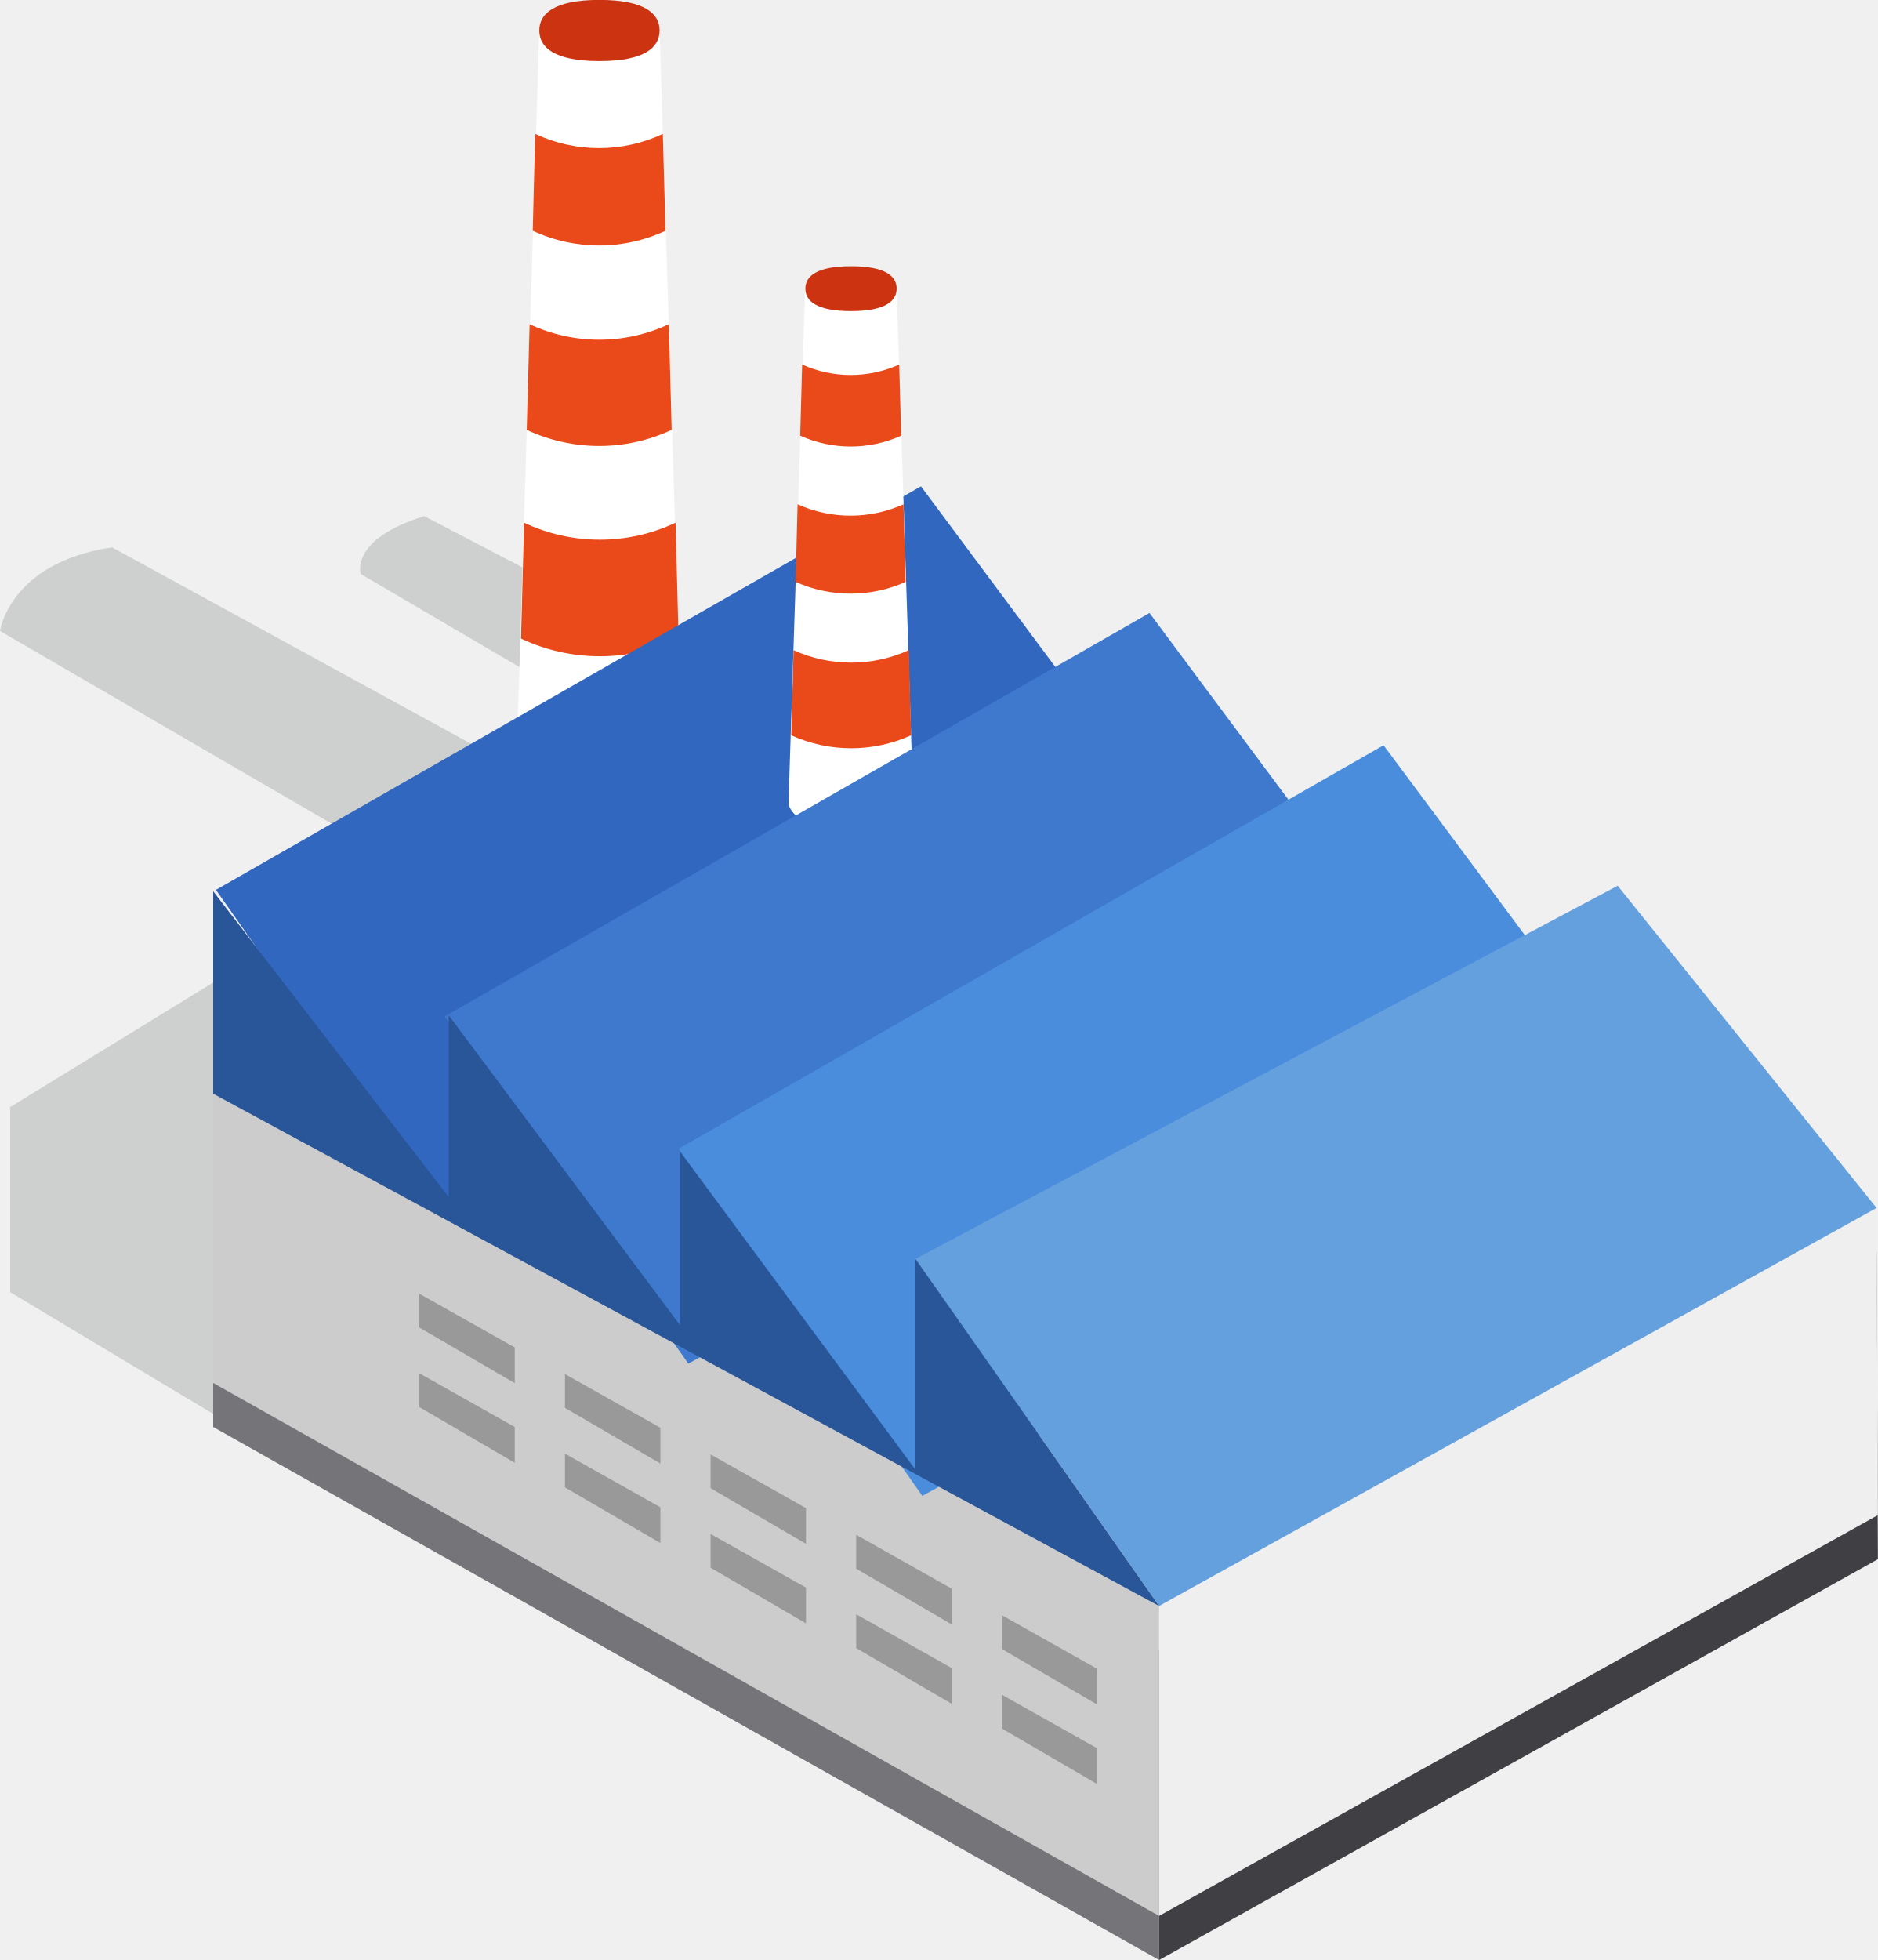
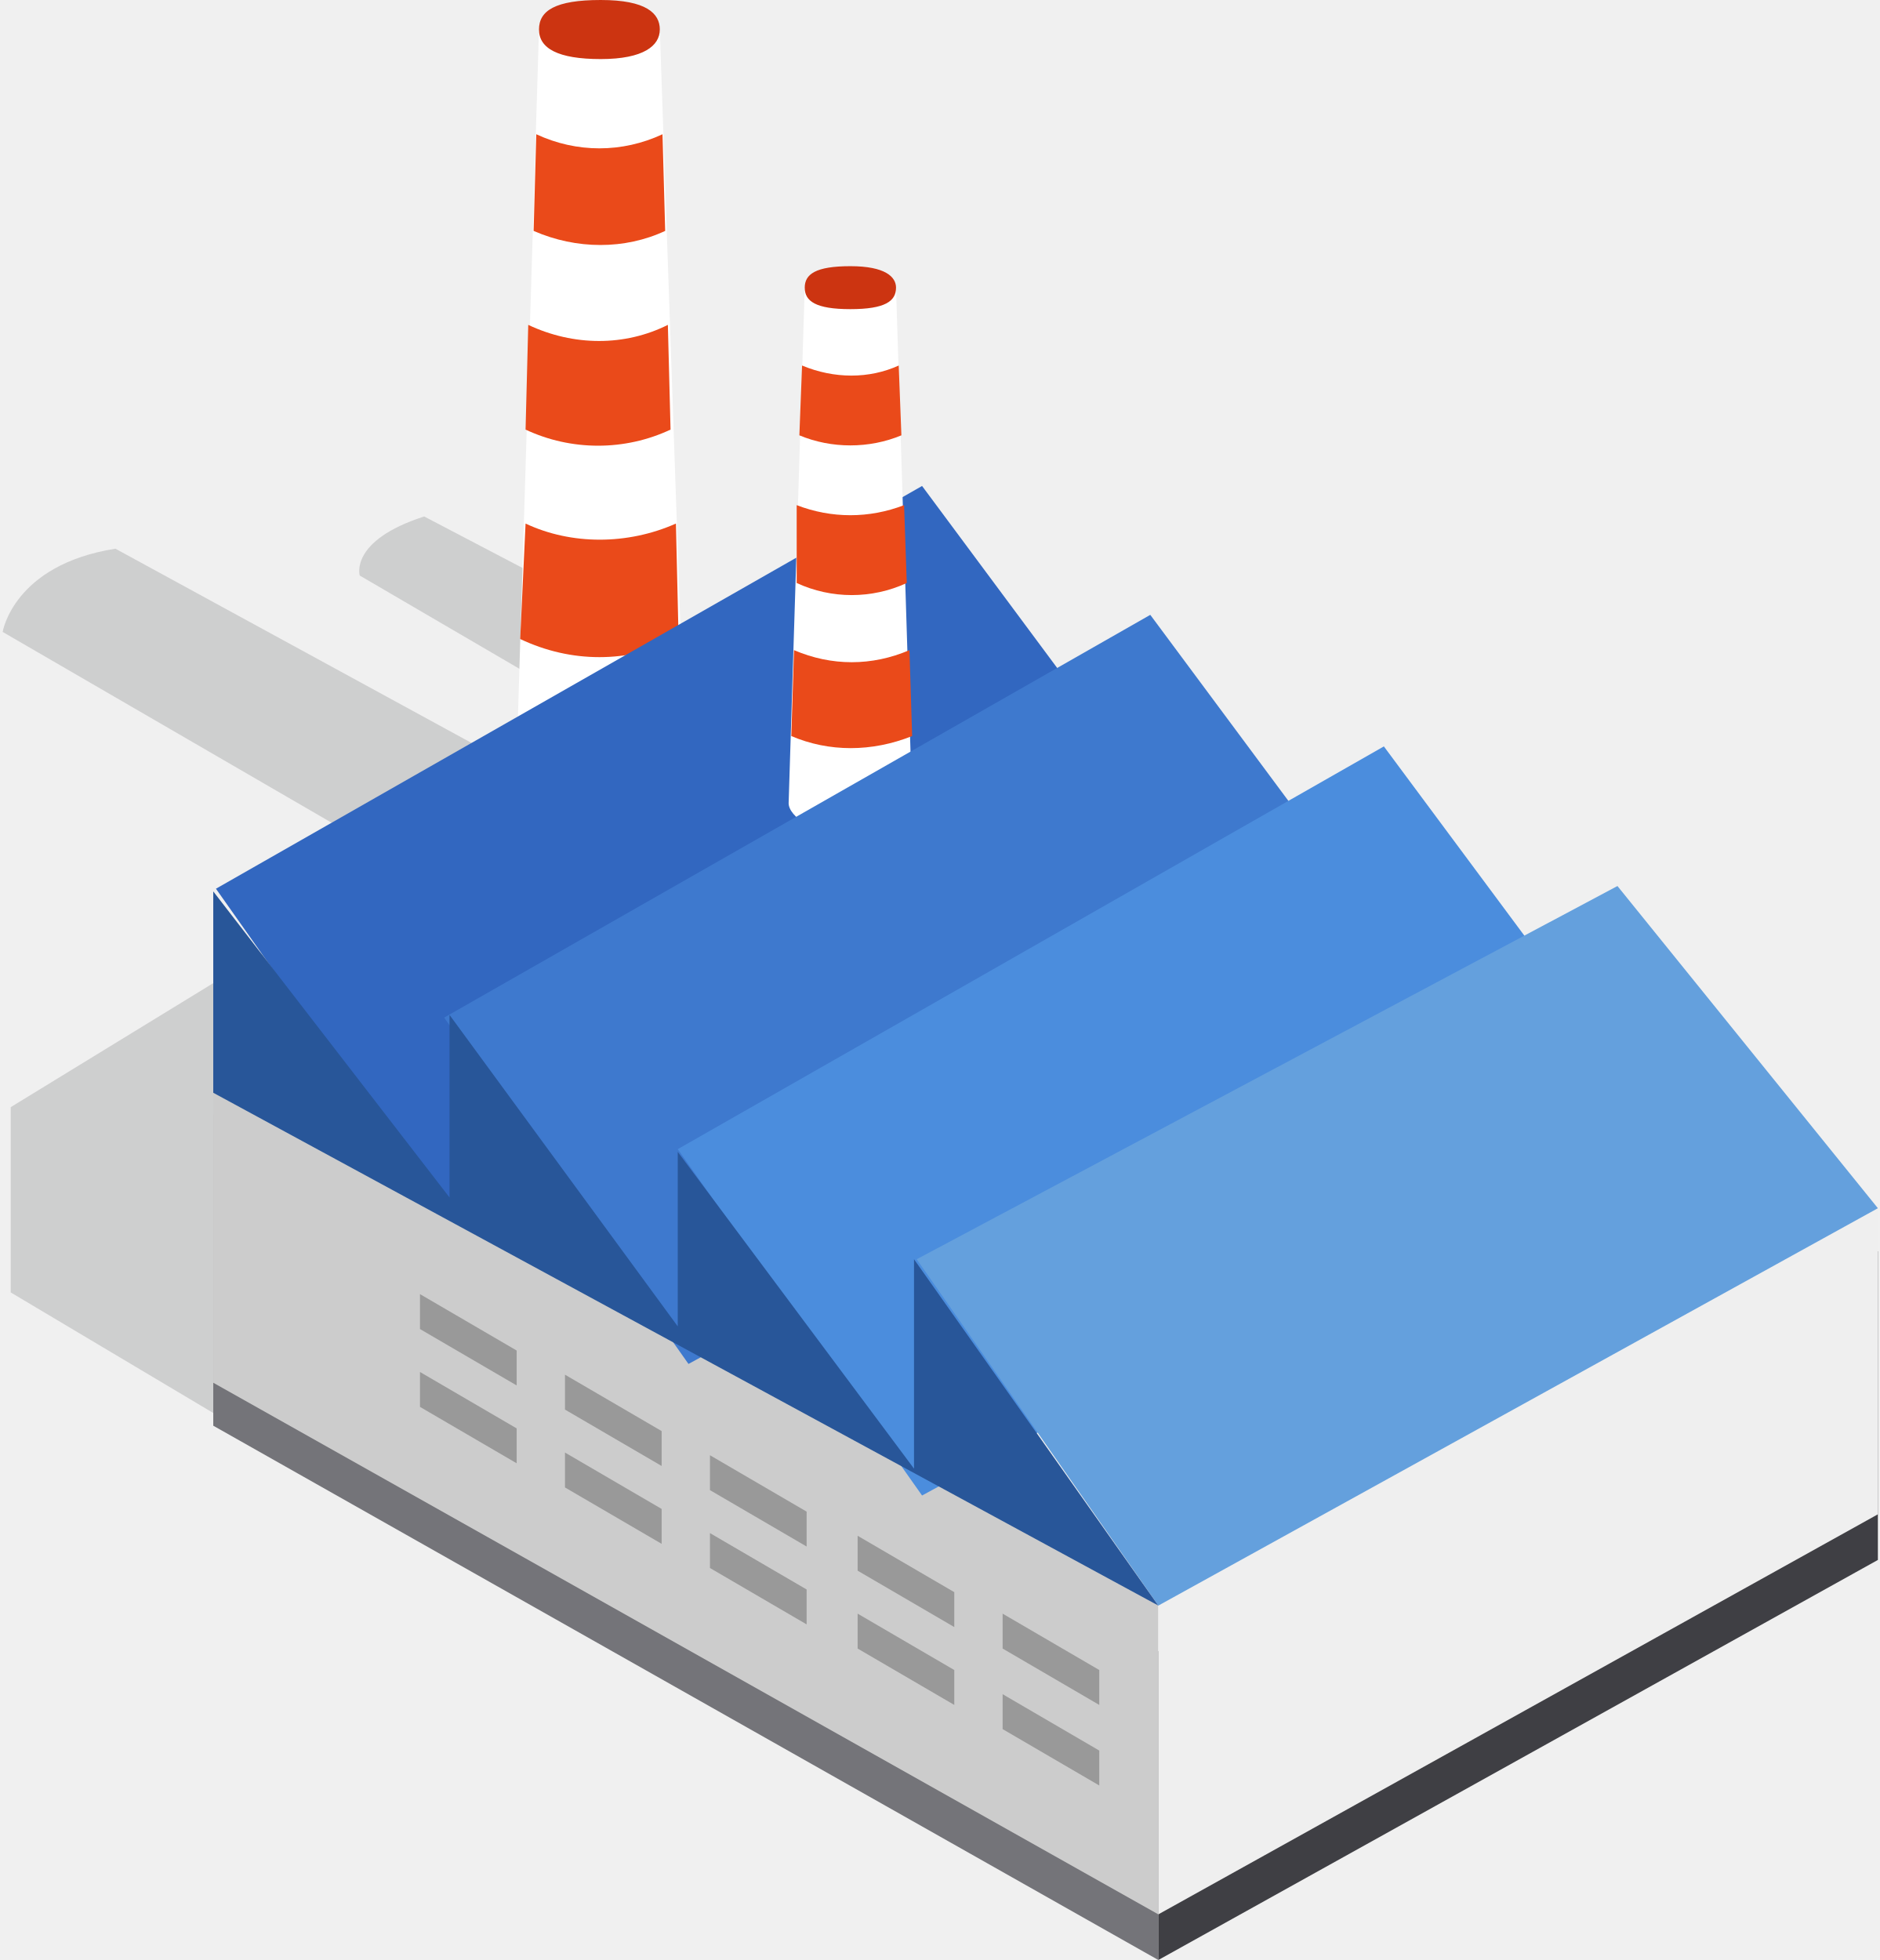
- <svg xmlns="http://www.w3.org/2000/svg" width="69.954" height="72.994" viewBox="0 0 69.954 72.994">
-   <g id="그룹_113" data-name="그룹 113" transform="translate(-690.301 -274.164)">
-     <path id="패스_154" data-name="패스 154" d="M714.543,381.588v1.258l3.553,2.072v-1.331Z" transform="translate(-14.044 -62.234)" fill="#999" />
-     <path id="패스_155" data-name="패스 155" d="M714.543,388.627v1.259l3.553,2.072v-1.333Z" transform="translate(-14.044 -66.312)" fill="#999" />
-     <path id="패스_156" data-name="패스 156" d="M699.053,355.38l-8.373-5.019v-6.893l14.661-8.993-15.04-8.739s.355-2.548,4.175-3.113l16.454,9Z" transform="translate(0 -28.074)" fill="#101114" opacity="0.15" />
-     <path id="패스_157" data-name="패스 157" d="M734.708,329.337l-12.495-7.324s-.431-1.293,2.369-2.154l14.865,7.755" transform="translate(-18.474 -26.472)" fill="#101114" opacity="0.15" />
-     <g id="그룹_122" data-name="그룹 122" transform="translate(698.244 274.164)">
-       <g id="그룹_119" data-name="그룹 119" transform="translate(11.332)">
-         <g id="그룹_118" data-name="그룹 118">
-           <path id="패스_158" data-name="패스 158" d="M736.121,302.93c0,.63,1.369,1.672,3.055,1.672s3.054-1.042,3.054-1.672l-.814-26.058h-4.481Z" transform="translate(-736.121 -275.733)" fill="#fff" />
-           <path id="패스_159" data-name="패스 159" d="M742.537,275.3c0,.629-.554,1.139-2.24,1.139s-2.241-.51-2.241-1.139.555-1.139,2.241-1.139S742.537,274.673,742.537,275.3Z" transform="translate(-737.242 -274.164)" fill="#cc3411" />
+ <svg xmlns="http://www.w3.org/2000/svg" version="1.1" id="레이어_1" x="0px" y="0px" viewBox="0 0 70 73" style="enable-background:new 0 0 70 73;" xml:space="preserve">
+   <style type="text/css">
+ 	.st0{fill:#999999;}
+ 	.st1{opacity:0.15;fill:#101114;enable-background:new    ;}
+ 	.st2{fill:#FFFFFF;}
+ 	.st3{fill:#CC3411;}
+ 	.st4{fill:#EA4A1A;}
+ 	.st5{fill:#3267C0;}
+ 	.st6{fill:#747479;}
+ 	.st7{fill:#3F3F44;}
+ 	.st8{fill:#CCCCCC;}
+ 	.st9{fill:#EFEFEF;}
+ 	.st10{fill:#3E79CE;}
+ 	.st11{fill:#4B8DDD;}
+ 	.st12{fill:#64A0DD;}
+ 	.st13{fill:#285699;}
+ </style>
+   <g id="그룹_113" transform="translate(-690.301 -274.164)">
+     <path id="패스_154" class="st0" d="M700.5,319.4v1.3l3.6,2.1v-1.3L700.5,319.4z" />
+     <path id="패스_155" class="st0" d="M700.5,322.3v1.3l3.6,2.1v-1.3L700.5,322.3z" />
+     <path id="패스_156" class="st1" d="M699.1,327.3l-8.4-5v-6.9l14.7-9l-15-8.7c0,0,0.4-2.5,4.2-3.1l16.5,9L699.1,327.3z" />
+     <path id="패스_157" class="st1" d="M716.2,302.9l-12.5-7.3c0,0-0.4-1.3,2.4-2.2l14.9,7.8" />
+     <g id="그룹_122" transform="translate(698.244 274.164)">
+       <g id="그룹_119" transform="translate(11.332)">
+         <g id="그룹_118">
+           <path id="패스_158" class="st2" d="M0,27.2c0,0.6,1.4,1.7,3.1,1.7s3.1-1,3.1-1.7L5.3,1.1H0.8L0,27.2z" />
+           <path id="패스_159" class="st3" d="M5.3,1.1c0,0.6-0.6,1.1-2.2,1.1S0.8,1.8,0.8,1.1S1.4,0,3.1,0S5.3,0.5,5.3,1.1z" />
        </g>
-         <path id="패스_160" data-name="패스 160" d="M737.476,289.625a5.833,5.833,0,0,0,4.946,0l-.1-3.606a5.607,5.607,0,0,1-4.754,0Z" transform="translate(-736.906 -281.032)" fill="#ea4a1a" />
-         <path id="패스_161" data-name="패스 161" d="M736.942,306.8a6.365,6.365,0,0,0,5.4,0l-.105-3.934a6.116,6.116,0,0,1-5.186,0Z" transform="translate(-736.597 -290.791)" fill="#ea4a1a" />
-         <path id="패스_162" data-name="패스 162" d="M736.436,324.755a6.872,6.872,0,0,0,5.87,0l-.114-4.315a6.608,6.608,0,0,1-5.642,0Z" transform="translate(-736.303 -300.973)" fill="#ea4a1a" />
+         <path id="패스_160" class="st4" d="M0.6,8.6c1.6,0.7,3.4,0.7,4.9,0L5.4,5C3.9,5.7,2.2,5.7,0.7,5L0.6,8.6z" />
+         <path id="패스_161" class="st4" d="M0.3,16c1.7,0.8,3.7,0.8,5.4,0l-0.1-3.9c-1.6,0.8-3.5,0.8-5.2,0L0.3,16z" />
+         <path id="패스_162" class="st4" d="M0.1,23.8c1.9,0.9,4,0.9,5.9,0l-0.1-4.3c-1.8,0.8-3.9,0.8-5.6,0L0.1,23.8z" />
      </g>
-       <path id="패스_163" data-name="패스 163" d="M709.424,332.246l26.262-15.029,9.848,13.233L718.5,345.17Z" transform="translate(-709.323 -299.106)" fill="#3267c0" />
-       <path id="패스_164" data-name="패스 164" d="M744.419,392.7v11.542l-35.237-19.852V372.7Z" transform="translate(-709.183 -331.247)" fill="#747479" />
-       <path id="패스_165" data-name="패스 165" d="M819.669,385.009l-26.723,14.823v11.542l26.774-14.927Z" transform="translate(-757.709 -338.38)" fill="#3f3f44" />
-       <path id="패스_166" data-name="패스 166" d="M744.419,388.8v11.54l-35.237-19.85V368.794Z" transform="translate(-709.183 -328.986)" fill="#ccc" />
-       <path id="패스_167" data-name="패스 167" d="M819.669,381.106l-26.723,14.824v11.54l26.774-14.926Z" transform="translate(-757.709 -336.119)" fill="#efefef" />
-       <path id="패스_168" data-name="패스 168" d="M779.008,417.151v1.259l3.555,2.072V419.15Z" transform="translate(-749.635 -357.001)" fill="#999" />
-       <path id="패스_169" data-name="패스 169" d="M779.008,424.193v1.258l3.555,2.072V426.19Z" transform="translate(-749.635 -361.081)" fill="#999" />
-       <path id="패스_170" data-name="패스 170" d="M766.119,410.037V411.3l3.553,2.074v-1.332Z" transform="translate(-742.167 -352.879)" fill="#999" />
-       <path id="패스_171" data-name="패스 171" d="M766.119,417.078v1.259l3.553,2.073v-1.332Z" transform="translate(-742.167 -356.959)" fill="#999" />
-       <path id="패스_172" data-name="패스 172" d="M753.224,402.924v1.258l3.554,2.073v-1.332Z" transform="translate(-734.697 -348.759)" fill="#999" />
-       <path id="패스_173" data-name="패스 173" d="M753.224,409.965v1.258l3.554,2.073v-1.333Z" transform="translate(-734.697 -352.838)" fill="#999" />
-       <path id="패스_174" data-name="패스 174" d="M740.328,395.812v1.258l3.555,2.074v-1.333Z" transform="translate(-727.226 -344.639)" fill="#999" />
-       <path id="패스_175" data-name="패스 175" d="M740.328,402.854v1.257l3.555,2.073v-1.332Z" transform="translate(-727.226 -348.718)" fill="#999" />
-       <path id="패스_176" data-name="패스 176" d="M727.437,388.7v1.257l3.553,2.073V390.7Z" transform="translate(-719.758 -340.519)" fill="#999" />
-       <path id="패스_177" data-name="패스 177" d="M727.437,395.74V397l3.553,2.073v-1.332Z" transform="translate(-719.758 -344.597)" fill="#999" />
-       <g id="그룹_121" data-name="그룹 121" transform="translate(21.43 9.914)">
-         <g id="그룹_120" data-name="그룹 120">
-           <path id="패스_178" data-name="패스 178" d="M760.126,318.859c0,.463,1.041,1.228,2.324,1.228s2.323-.765,2.323-1.228l-.619-19.14h-3.409Z" transform="translate(-760.126 -298.883)" fill="#fff" />
-           <path id="패스_179" data-name="패스 179" d="M765.007,298.567c0,.462-.422.837-1.7.837s-1.7-.374-1.7-.837.422-.836,1.7-.836S765.007,298.1,765.007,298.567Z" transform="translate(-760.979 -297.731)" fill="#cc3411" />
+       <path id="패스_163" class="st5" d="M0.1,33.1l26.3-15l9.8,13.2l-27,14.7L0.1,33.1z" />
+       <path id="패스_164" class="st6" d="M35.2,61.5V73L0,53.1V41.5L35.2,61.5z" />
+       <path id="패스_165" class="st7" d="M62,46.6L35.2,61.5V73L62,58.1L62,46.6z" />
+       <path id="패스_166" class="st8" d="M35.2,59.8v11.5L0,51.5V39.8L35.2,59.8z" />
+       <path id="패스_167" class="st9" d="M62,45L35.2,59.8v11.5L62,56.4L62,45z" />
+       <path id="패스_168" class="st0" d="M29.4,60.1v1.3l3.6,2.1v-1.3L29.4,60.1z" />
+       <path id="패스_169" class="st0" d="M29.4,63.1v1.3l3.6,2.1v-1.3L29.4,63.1z" />
+       <path id="패스_170" class="st0" d="M24,57.2v1.3l3.6,2.1v-1.3L24,57.2z" />
+       <path id="패스_171" class="st0" d="M24,60.1v1.3l3.6,2.1v-1.3L24,60.1z" />
+       <path id="패스_172" class="st0" d="M18.5,54.2v1.3l3.6,2.1v-1.3L18.5,54.2z" />
+       <path id="패스_173" class="st0" d="M18.5,57.1v1.3l3.6,2.1v-1.3L18.5,57.1z" />
+       <path id="패스_174" class="st0" d="M13.1,51.2v1.3l3.6,2.1v-1.3L13.1,51.2z" />
+       <path id="패스_175" class="st0" d="M13.1,54.1v1.3l3.6,2.1v-1.3L13.1,54.1z" />
+       <path id="패스_176" class="st0" d="M7.7,48.2v1.3l3.6,2.1v-1.3L7.7,48.2z" />
+       <path id="패스_177" class="st0" d="M7.7,51.1v1.3l3.6,2.1v-1.3L7.7,51.1z" />
+       <g id="그룹_121" transform="translate(21.43 9.914)">
+         <g id="그룹_120">
+           <path id="패스_178" class="st2" d="M0,20c0,0.5,1,1.2,2.3,1.2s2.3-0.8,2.3-1.2L4,0.8H0.6L0,20z" />
+           <path id="패스_179" class="st3" d="M4,0.8c0,0.5-0.4,0.8-1.7,0.8S0.6,1.3,0.6,0.8S1,0,2.3,0S4,0.4,4,0.8z" />
        </g>
-         <path id="패스_180" data-name="패스 180" d="M761.159,309.087a4.579,4.579,0,0,0,3.762,0l-.073-2.649a4.4,4.4,0,0,1-3.616,0Z" transform="translate(-760.724 -302.775)" fill="#ea4a1a" />
-         <path id="패스_181" data-name="패스 181" d="M760.751,321.7a5,5,0,0,0,4.1,0l-.08-2.889a4.8,4.8,0,0,1-3.944,0Z" transform="translate(-760.488 -309.944)" fill="#ea4a1a" />
-         <path id="패스_182" data-name="패스 182" d="M760.365,334.891a5.4,5.4,0,0,0,4.466,0l-.087-3.17a5.184,5.184,0,0,1-4.292,0Z" transform="translate(-760.264 -317.422)" fill="#ea4a1a" />
+         <path id="패스_180" class="st4" d="M0.4,6.3c1.2,0.5,2.6,0.5,3.8,0L4.1,3.7C3,4.2,1.7,4.2,0.5,3.7L0.4,6.3z" />
+         <path id="패스_181" class="st4" d="M0.3,11.8c1.3,0.6,2.8,0.6,4.1,0L4.3,8.9C3,9.4,1.6,9.4,0.3,8.9L0.3,11.8z" />
+         <path id="패스_182" class="st4" d="M0.1,17.5c1.4,0.6,3,0.6,4.5,0l-0.1-3.2c-1.4,0.6-2.9,0.6-4.3,0L0.1,17.5z" />
      </g>
-       <path id="패스_183" data-name="패스 183" d="M729.665,343.462l26.261-15.028,9.848,13.233-27.03,14.721Z" transform="translate(-721.048 -305.605)" fill="#3e79ce" />
-       <path id="패스_184" data-name="패스 184" d="M750.394,355.168l26.26-15.028,9.848,13.233-27.031,14.721Z" transform="translate(-733.058 -312.386)" fill="#4b8ddd" />
-       <path id="패스_185" data-name="패스 185" d="M771.365,366.476l26.159-13.9,9.643,12L780.443,379.4Z" transform="translate(-745.207 -319.59)" fill="#64a0dd" />
-       <path id="패스_186" data-name="패스 186" d="M744.419,379.686l-9.078-12.926v7.847l-8.771-11.848v6.464l-8.617-11.54v6.769l-8.771-11.386v7.54Z" transform="translate(-709.183 -319.874)" fill="#285699" />
+       <path id="패스_183" class="st10" d="M8.6,37.9l26.3-15l9.8,13.2l-27,14.7L8.6,37.9z" />
+       <path id="패스_184" class="st11" d="M17.3,42.8l26.3-15L53.4,41l-27,14.7L17.3,42.8z" />
+       <path id="패스_185" class="st12" d="M26.2,46.9L52.3,33L62,45L35.2,59.8L26.2,46.9z" />
+       <path id="패스_186" class="st13" d="M35.2,59.8l-9.1-12.9v7.8l-8.8-11.8v6.5L8.8,37.8v6.8L0,33.2v7.5L35.2,59.8z" />
    </g>
  </g>
</svg>
